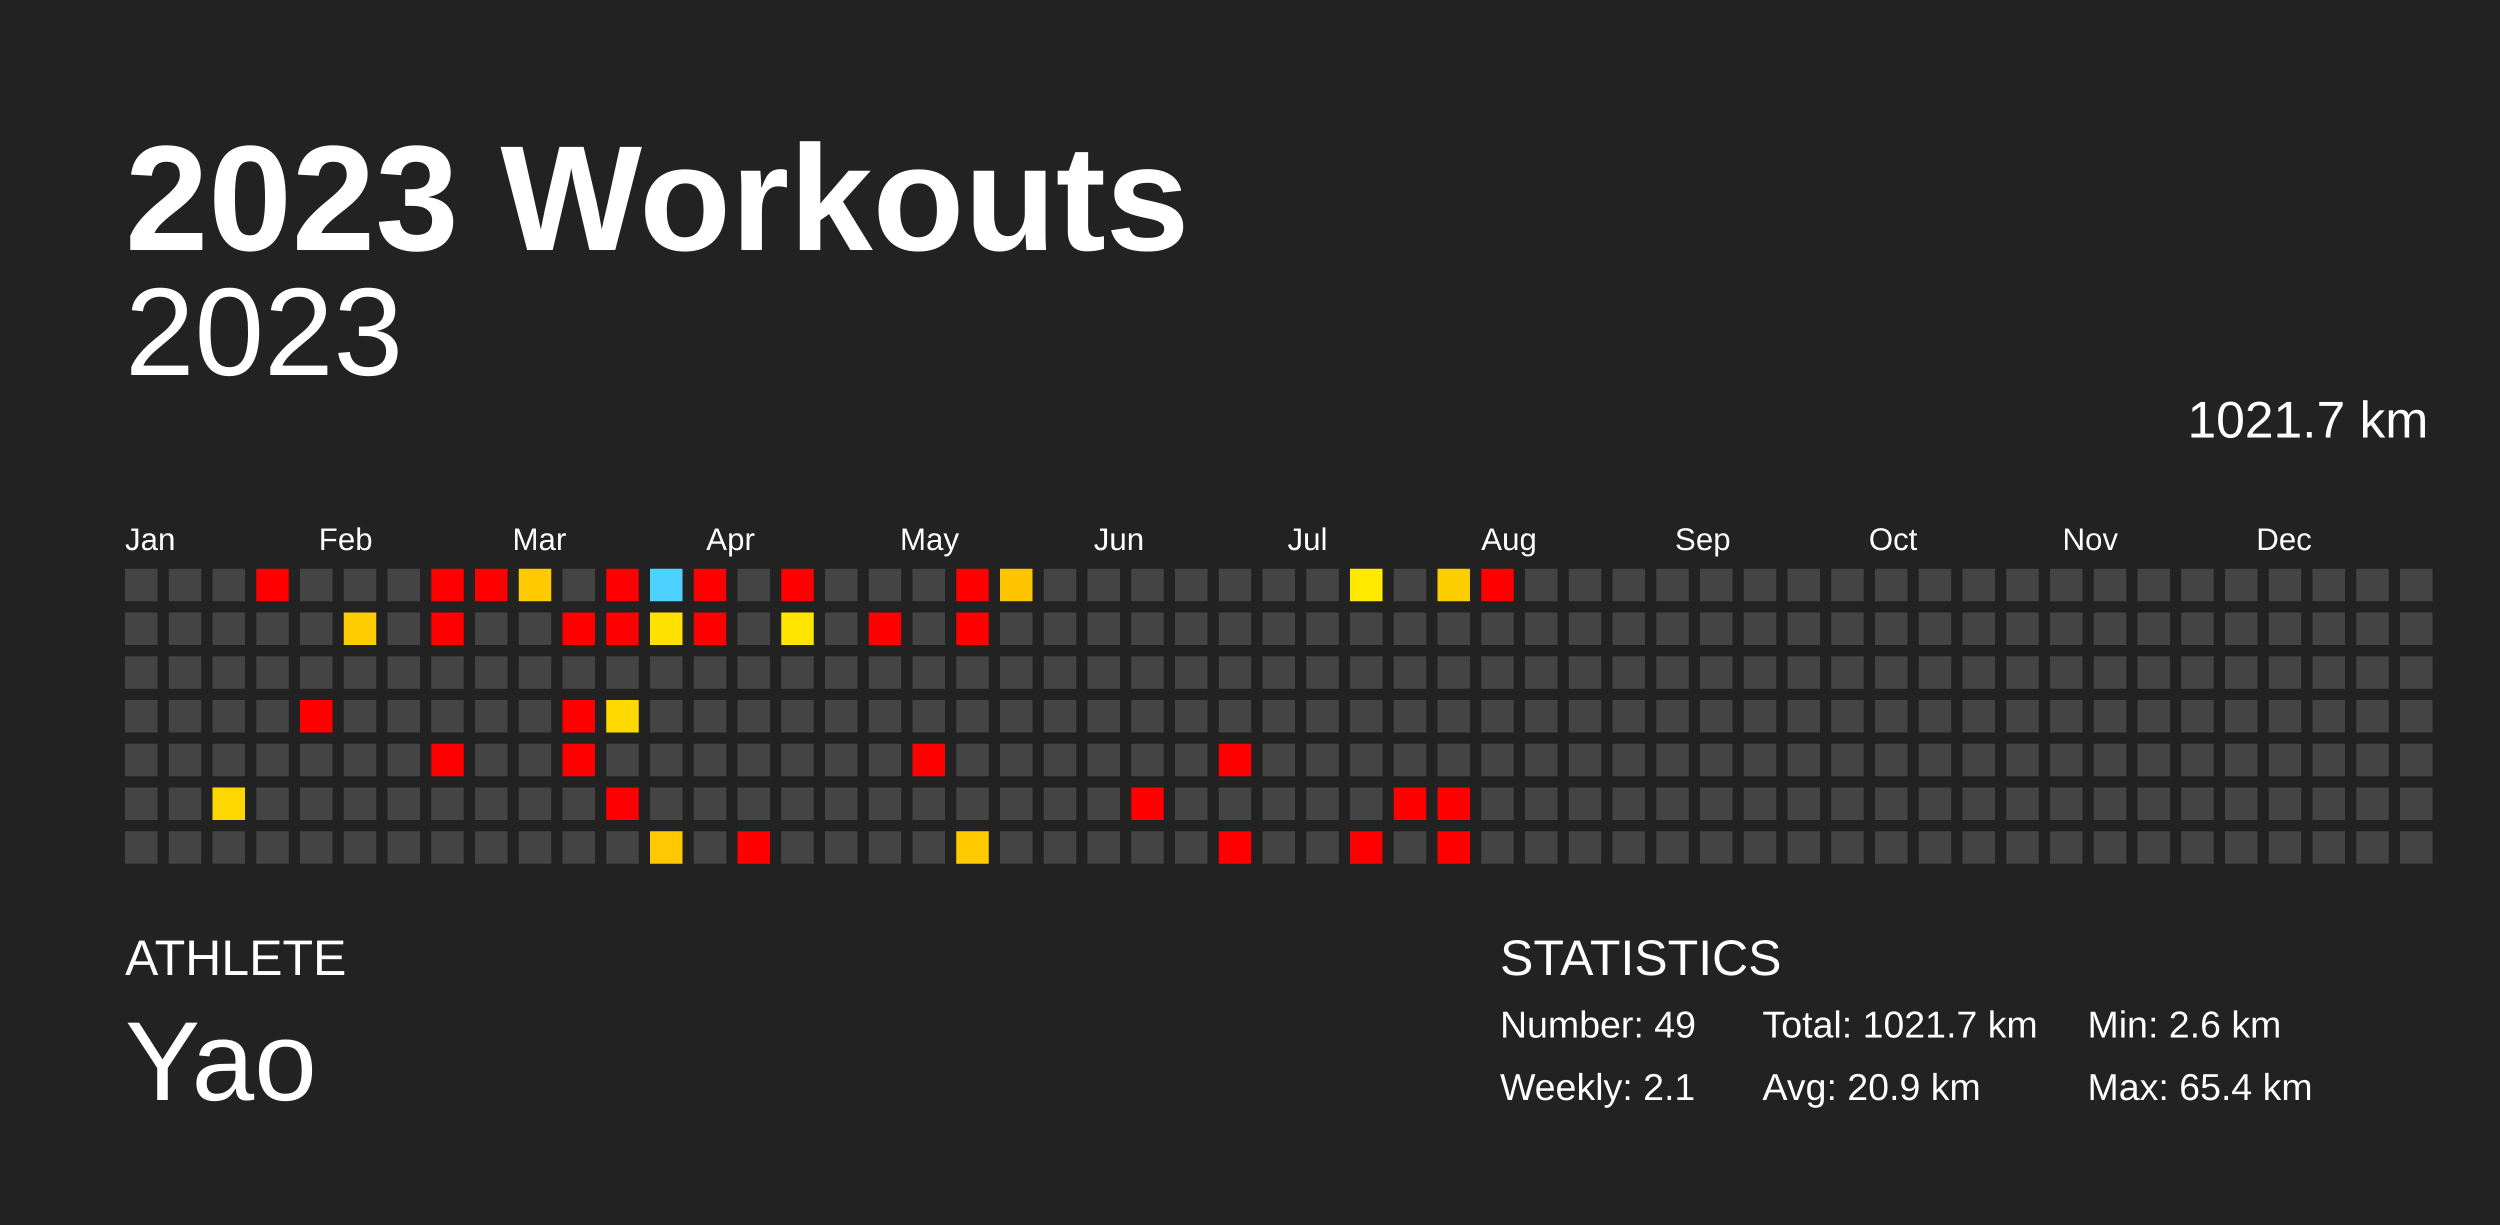
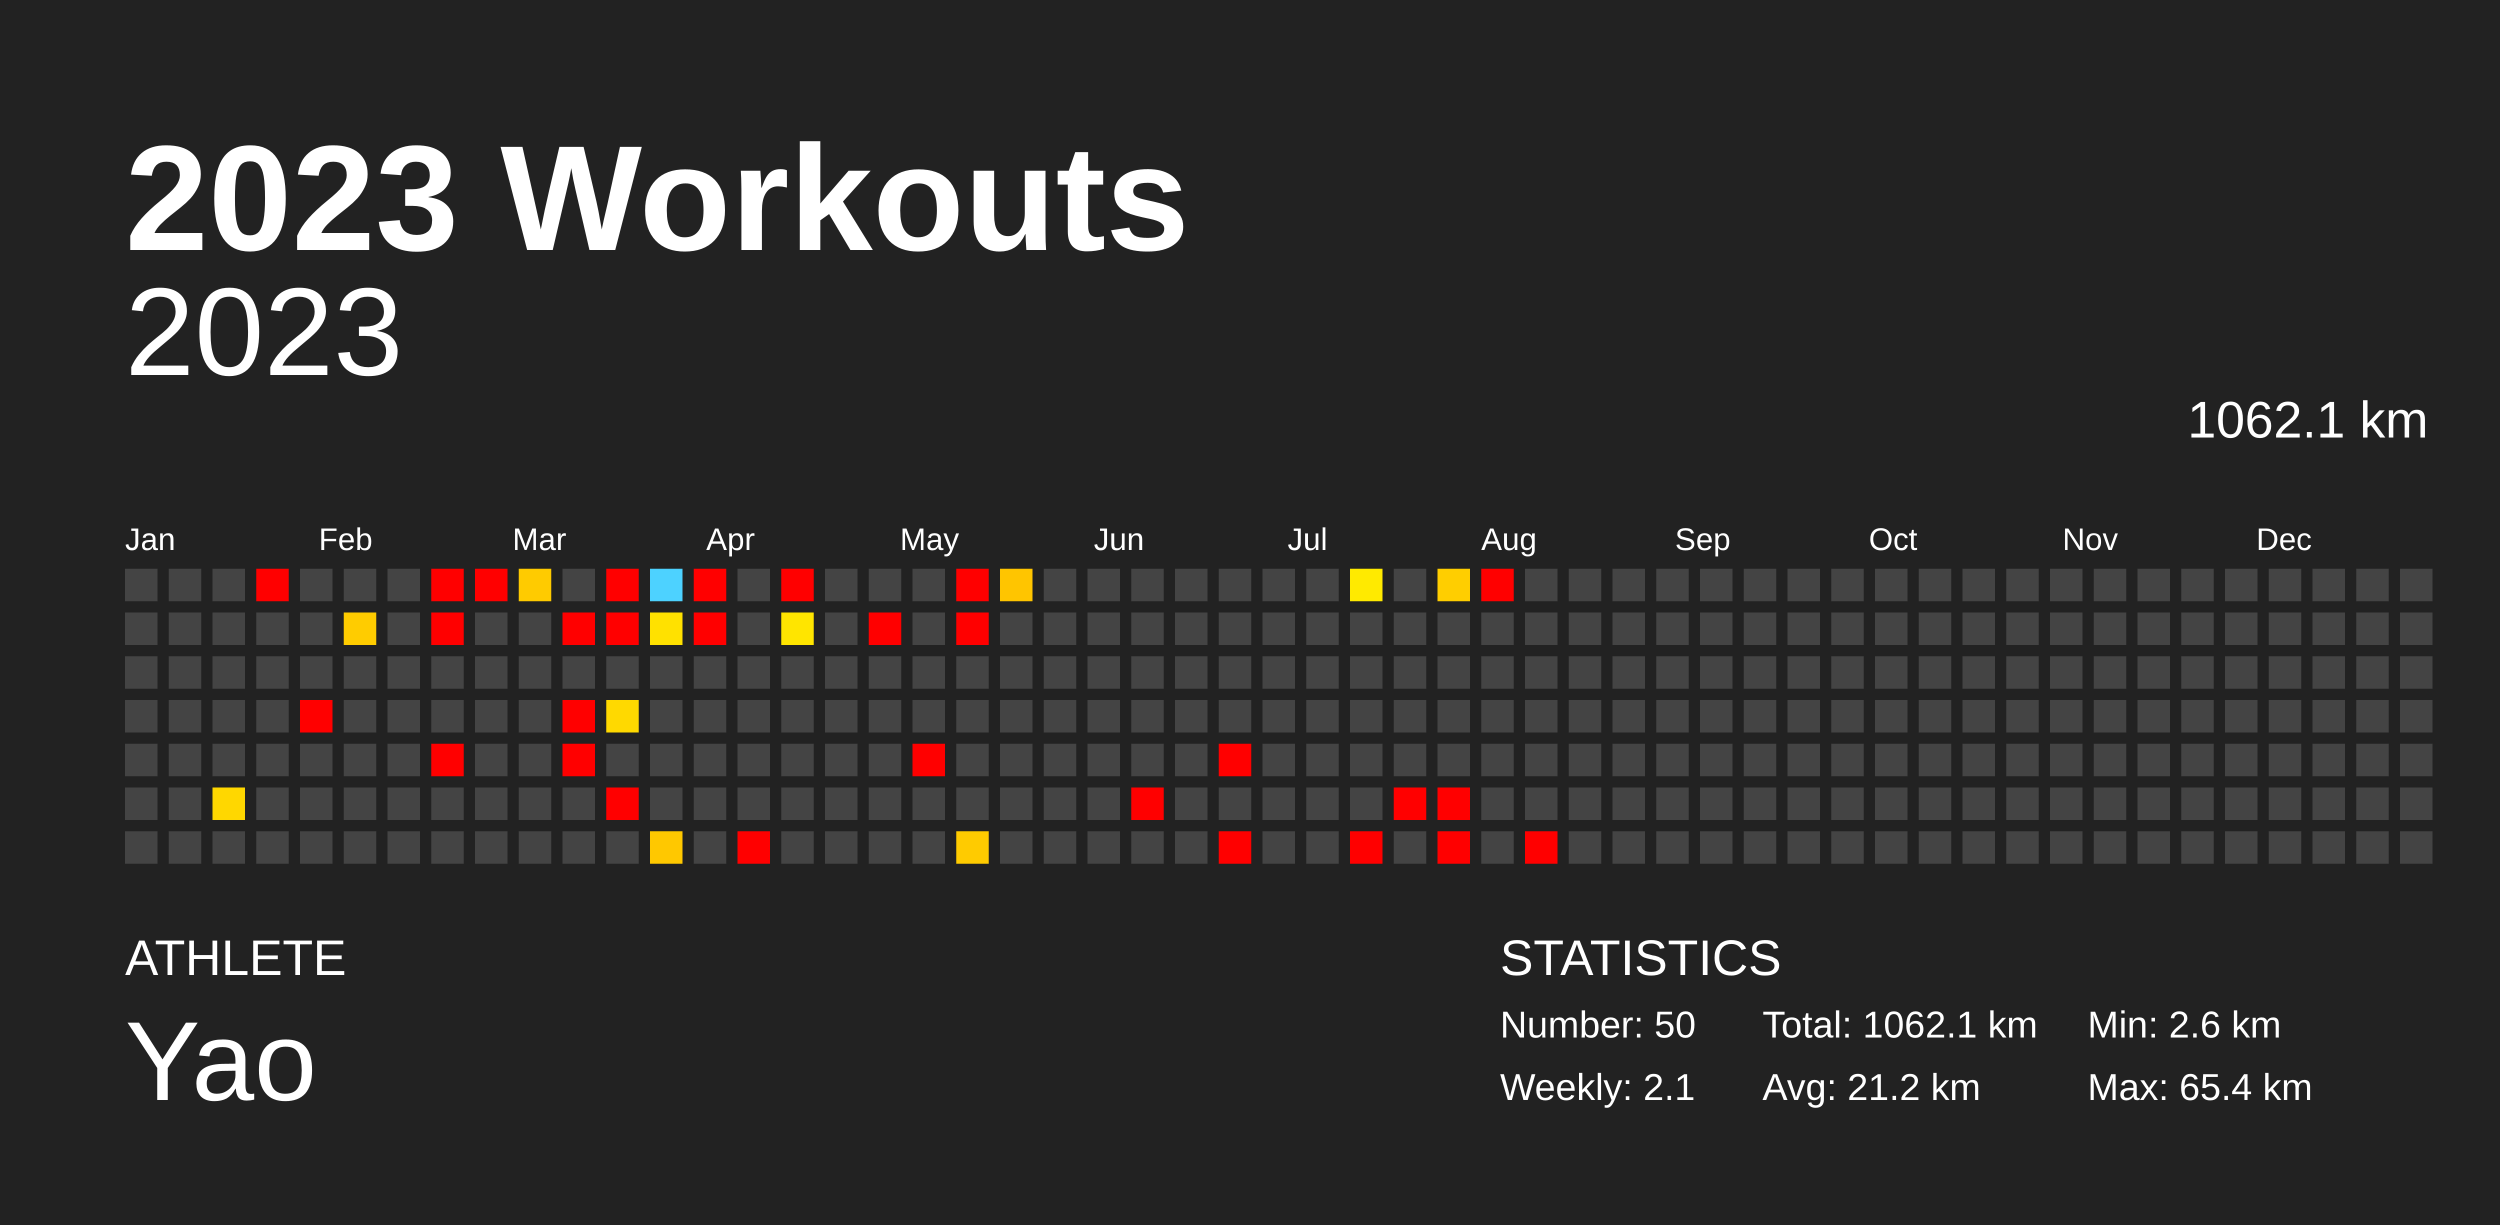
<svg xmlns="http://www.w3.org/2000/svg" baseProfile="full" height="98mm" version="1.1" viewBox="0,0,200,98" width="200mm">
  <defs />
  <rect fill="#222222" height="98" width="200" x="0" y="0" />
  <text fill="#FFFFFF" style="font-size:12px; font-family:Arial; font-weight:bold;" x="10" y="20">2023 Workouts</text>
  <text fill="#FFFFFF" style="font-size:4px; font-family:Arial" x="10" y="78">ATHLETE</text>
  <text fill="#FFFFFF" style="font-size:9px; font-family:Arial" x="10" y="88">Yao</text>
  <text fill="#FFFFFF" style="font-size:4px; font-family:Arial" x="120" y="78">STATISTICS</text>
-   <text fill="#FFFFFF" style="font-size:3px; font-family:Arial" x="120" y="83">Number: 49</text>
+   <text fill="#FFFFFF" style="font-size:3px; font-family:Arial" x="120" y="83">Number: 50</text>
  <text fill="#FFFFFF" style="font-size:3px; font-family:Arial" x="120" y="88">Weekly: 2.1</text>
-   <text fill="#FFFFFF" style="font-size:3px; font-family:Arial" x="141" y="83">Total: 1021.7 km</text>
-   <text fill="#FFFFFF" style="font-size:3px; font-family:Arial" x="141" y="88">Avg: 20.9 km</text>
+   <text fill="#FFFFFF" style="font-size:3px; font-family:Arial" x="141" y="83">Total: 1062.1 km</text>
+   <text fill="#FFFFFF" style="font-size:3px; font-family:Arial" x="141" y="88">Avg: 21.2 km</text>
  <text fill="#FFFFFF" style="font-size:3px; font-family:Arial" x="167" y="83">Min: 2.6 km</text>
  <text fill="#FFFFFF" style="font-size:3px; font-family:Arial" x="167" y="88">Max: 65.4 km</text>
  <text alignment-baseline="hanging" fill="#FFFFFF" style="font-size:10.0px; font-family:Arial;" x="10" y="30">2023</text>
-   <text alignment-baseline="hanging" fill="#FFFFFF" style="font-size:4.125px; font-family:Arial;" x="175" y="35">1021.7 km</text>
+   <text alignment-baseline="hanging" fill="#FFFFFF" style="font-size:4.125px; font-family:Arial;" x="175" y="35">1062.1 km</text>
  <text fill="#FFFFFF" style="font-size:2.5px; font-family:Arial" x="10.0" y="44">Jan</text>
  <text fill="#FFFFFF" style="font-size:2.5px; font-family:Arial" x="25.5" y="44">Feb</text>
  <text fill="#FFFFFF" style="font-size:2.5px; font-family:Arial" x="41.0" y="44">Mar</text>
  <text fill="#FFFFFF" style="font-size:2.5px; font-family:Arial" x="56.5" y="44">Apr</text>
  <text fill="#FFFFFF" style="font-size:2.5px; font-family:Arial" x="72.0" y="44">May</text>
  <text fill="#FFFFFF" style="font-size:2.5px; font-family:Arial" x="87.5" y="44">Jun</text>
  <text fill="#FFFFFF" style="font-size:2.5px; font-family:Arial" x="103.0" y="44">Jul</text>
  <text fill="#FFFFFF" style="font-size:2.5px; font-family:Arial" x="118.5" y="44">Aug</text>
  <text fill="#FFFFFF" style="font-size:2.5px; font-family:Arial" x="134.0" y="44">Sep</text>
  <text fill="#FFFFFF" style="font-size:2.5px; font-family:Arial" x="149.5" y="44">Oct</text>
  <text fill="#FFFFFF" style="font-size:2.5px; font-family:Arial" x="165.0" y="44">Nov</text>
  <text fill="#FFFFFF" style="font-size:2.5px; font-family:Arial" x="180.5" y="44">Dec</text>
  <rect fill="#444444" height="2.6" width="2.6" x="10.0" y="45.5" />
  <rect fill="#444444" height="2.6" width="2.6" x="10.0" y="49.0" />
  <rect fill="#444444" height="2.6" width="2.6" x="10.0" y="52.5" />
  <rect fill="#444444" height="2.6" width="2.6" x="10.0" y="56.0" />
  <rect fill="#444444" height="2.6" width="2.6" x="10.0" y="59.5" />
  <rect fill="#444444" height="2.6" width="2.6" x="10.0" y="63.0" />
  <rect fill="#444444" height="2.6" width="2.6" x="10.0" y="66.5" />
  <rect fill="#444444" height="2.6" width="2.6" x="13.5" y="45.5" />
  <rect fill="#444444" height="2.6" width="2.6" x="13.5" y="49.0" />
  <rect fill="#444444" height="2.6" width="2.6" x="13.5" y="52.5" />
  <rect fill="#444444" height="2.6" width="2.6" x="13.5" y="56.0" />
  <rect fill="#444444" height="2.6" width="2.6" x="13.5" y="59.5" />
  <rect fill="#444444" height="2.6" width="2.6" x="13.5" y="63.0" />
  <rect fill="#444444" height="2.6" width="2.6" x="13.5" y="66.5" />
  <rect fill="#444444" height="2.6" width="2.6" x="17.0" y="45.5" />
  <rect fill="#444444" height="2.6" width="2.6" x="17.0" y="49.0" />
  <rect fill="#444444" height="2.6" width="2.6" x="17.0" y="52.5" />
  <rect fill="#444444" height="2.6" width="2.6" x="17.0" y="56.0" />
  <rect fill="#444444" height="2.6" width="2.6" x="17.0" y="59.5" />
  <rect fill="#ffd700" height="2.6" width="2.6" x="17.0" y="63.0" />
  <rect fill="#444444" height="2.6" width="2.6" x="17.0" y="66.5" />
  <rect fill="red" height="2.6" width="2.6" x="20.5" y="45.5" />
  <rect fill="#444444" height="2.6" width="2.6" x="20.5" y="49.0" />
  <rect fill="#444444" height="2.6" width="2.6" x="20.5" y="52.5" />
  <rect fill="#444444" height="2.6" width="2.6" x="20.5" y="56.0" />
  <rect fill="#444444" height="2.6" width="2.6" x="20.5" y="59.5" />
  <rect fill="#444444" height="2.6" width="2.6" x="20.5" y="63.0" />
  <rect fill="#444444" height="2.6" width="2.6" x="20.5" y="66.5" />
  <rect fill="#444444" height="2.6" width="2.6" x="24.0" y="45.5" />
  <rect fill="#444444" height="2.6" width="2.6" x="24.0" y="49.0" />
  <rect fill="#444444" height="2.6" width="2.6" x="24.0" y="52.5" />
  <rect fill="red" height="2.6" width="2.6" x="24.0" y="56.0" />
  <rect fill="#444444" height="2.6" width="2.6" x="24.0" y="59.5" />
  <rect fill="#444444" height="2.6" width="2.6" x="24.0" y="63.0" />
  <rect fill="#444444" height="2.6" width="2.6" x="24.0" y="66.5" />
  <rect fill="#444444" height="2.6" width="2.6" x="27.5" y="45.5" />
  <rect fill="#ffcc00" height="2.6" width="2.6" x="27.5" y="49.0" />
  <rect fill="#444444" height="2.6" width="2.6" x="27.5" y="52.5" />
  <rect fill="#444444" height="2.6" width="2.6" x="27.5" y="56.0" />
  <rect fill="#444444" height="2.6" width="2.6" x="27.5" y="59.5" />
  <rect fill="#444444" height="2.6" width="2.6" x="27.5" y="63.0" />
  <rect fill="#444444" height="2.6" width="2.6" x="27.5" y="66.5" />
  <rect fill="#444444" height="2.6" width="2.6" x="31.0" y="45.5" />
  <rect fill="#444444" height="2.6" width="2.6" x="31.0" y="49.0" />
  <rect fill="#444444" height="2.6" width="2.6" x="31.0" y="52.5" />
  <rect fill="#444444" height="2.6" width="2.6" x="31.0" y="56.0" />
  <rect fill="#444444" height="2.6" width="2.6" x="31.0" y="59.5" />
  <rect fill="#444444" height="2.6" width="2.6" x="31.0" y="63.0" />
  <rect fill="#444444" height="2.6" width="2.6" x="31.0" y="66.5" />
  <rect fill="red" height="2.6" width="2.6" x="34.5" y="45.5" />
  <rect fill="red" height="2.6" width="2.6" x="34.5" y="49.0" />
  <rect fill="#444444" height="2.6" width="2.6" x="34.5" y="52.5" />
  <rect fill="#444444" height="2.6" width="2.6" x="34.5" y="56.0" />
  <rect fill="red" height="2.6" width="2.6" x="34.5" y="59.5" />
  <rect fill="#444444" height="2.6" width="2.6" x="34.5" y="63.0" />
  <rect fill="#444444" height="2.6" width="2.6" x="34.5" y="66.5" />
  <rect fill="red" height="2.6" width="2.6" x="38.0" y="45.5" />
  <rect fill="#444444" height="2.6" width="2.6" x="38.0" y="49.0" />
  <rect fill="#444444" height="2.6" width="2.6" x="38.0" y="52.5" />
  <rect fill="#444444" height="2.6" width="2.6" x="38.0" y="56.0" />
  <rect fill="#444444" height="2.6" width="2.6" x="38.0" y="59.5" />
  <rect fill="#444444" height="2.6" width="2.6" x="38.0" y="63.0" />
  <rect fill="#444444" height="2.6" width="2.6" x="38.0" y="66.5" />
  <rect fill="#ffcb00" height="2.6" width="2.6" x="41.5" y="45.5" />
  <rect fill="#444444" height="2.6" width="2.6" x="41.5" y="49.0" />
  <rect fill="#444444" height="2.6" width="2.6" x="41.5" y="52.5" />
  <rect fill="#444444" height="2.6" width="2.6" x="41.5" y="56.0" />
  <rect fill="#444444" height="2.6" width="2.6" x="41.5" y="59.5" />
  <rect fill="#444444" height="2.6" width="2.6" x="41.5" y="63.0" />
  <rect fill="#444444" height="2.6" width="2.6" x="41.5" y="66.5" />
  <rect fill="#444444" height="2.6" width="2.6" x="45.0" y="45.5" />
  <rect fill="red" height="2.6" width="2.6" x="45.0" y="49.0" />
  <rect fill="#444444" height="2.6" width="2.6" x="45.0" y="52.5" />
  <rect fill="red" height="2.6" width="2.6" x="45.0" y="56.0" />
  <rect fill="red" height="2.6" width="2.6" x="45.0" y="59.5" />
  <rect fill="#444444" height="2.6" width="2.6" x="45.0" y="63.0" />
  <rect fill="#444444" height="2.6" width="2.6" x="45.0" y="66.5" />
  <rect fill="red" height="2.6" width="2.6" x="48.5" y="45.5" />
  <rect fill="red" height="2.6" width="2.6" x="48.5" y="49.0" />
  <rect fill="#444444" height="2.6" width="2.6" x="48.5" y="52.5" />
  <rect fill="#ffd900" height="2.6" width="2.6" x="48.5" y="56.0" />
  <rect fill="#444444" height="2.6" width="2.6" x="48.5" y="59.5" />
  <rect fill="red" height="2.6" width="2.6" x="48.5" y="63.0" />
  <rect fill="#444444" height="2.6" width="2.6" x="48.5" y="66.5" />
  <rect fill="#4dd2ff" height="2.6" width="2.6" x="52.0" y="45.5" />
  <rect fill="#ffe100" height="2.6" width="2.6" x="52.0" y="49.0" />
  <rect fill="#444444" height="2.6" width="2.6" x="52.0" y="52.5" />
  <rect fill="#444444" height="2.6" width="2.6" x="52.0" y="56.0" />
  <rect fill="#444444" height="2.6" width="2.6" x="52.0" y="59.5" />
  <rect fill="#444444" height="2.6" width="2.6" x="52.0" y="63.0" />
  <rect fill="#ffc800" height="2.6" width="2.6" x="52.0" y="66.5" />
  <rect fill="red" height="2.6" width="2.6" x="55.5" y="45.5" />
  <rect fill="red" height="2.6" width="2.6" x="55.5" y="49.0" />
  <rect fill="#444444" height="2.6" width="2.6" x="55.5" y="52.5" />
  <rect fill="#444444" height="2.6" width="2.6" x="55.5" y="56.0" />
  <rect fill="#444444" height="2.6" width="2.6" x="55.5" y="59.5" />
  <rect fill="#444444" height="2.6" width="2.6" x="55.5" y="63.0" />
  <rect fill="#444444" height="2.6" width="2.6" x="55.5" y="66.5" />
  <rect fill="#444444" height="2.6" width="2.6" x="59.0" y="45.5" />
  <rect fill="#444444" height="2.6" width="2.6" x="59.0" y="49.0" />
  <rect fill="#444444" height="2.6" width="2.6" x="59.0" y="52.5" />
  <rect fill="#444444" height="2.6" width="2.6" x="59.0" y="56.0" />
  <rect fill="#444444" height="2.6" width="2.6" x="59.0" y="59.5" />
  <rect fill="#444444" height="2.6" width="2.6" x="59.0" y="63.0" />
  <rect fill="red" height="2.6" width="2.6" x="59.0" y="66.5" />
  <rect fill="red" height="2.6" width="2.6" x="62.5" y="45.5" />
  <rect fill="#ffe500" height="2.6" width="2.6" x="62.5" y="49.0" />
  <rect fill="#444444" height="2.6" width="2.6" x="62.5" y="52.5" />
  <rect fill="#444444" height="2.6" width="2.6" x="62.5" y="56.0" />
  <rect fill="#444444" height="2.6" width="2.6" x="62.5" y="59.5" />
  <rect fill="#444444" height="2.6" width="2.6" x="62.5" y="63.0" />
  <rect fill="#444444" height="2.6" width="2.6" x="62.5" y="66.5" />
  <rect fill="#444444" height="2.6" width="2.6" x="66.0" y="45.5" />
  <rect fill="#444444" height="2.6" width="2.6" x="66.0" y="49.0" />
  <rect fill="#444444" height="2.6" width="2.6" x="66.0" y="52.5" />
  <rect fill="#444444" height="2.6" width="2.6" x="66.0" y="56.0" />
  <rect fill="#444444" height="2.6" width="2.6" x="66.0" y="59.5" />
  <rect fill="#444444" height="2.6" width="2.6" x="66.0" y="63.0" />
  <rect fill="#444444" height="2.6" width="2.6" x="66.0" y="66.5" />
  <rect fill="#444444" height="2.6" width="2.6" x="69.5" y="45.5" />
  <rect fill="red" height="2.6" width="2.6" x="69.5" y="49.0" />
  <rect fill="#444444" height="2.6" width="2.6" x="69.5" y="52.5" />
  <rect fill="#444444" height="2.6" width="2.6" x="69.5" y="56.0" />
  <rect fill="#444444" height="2.6" width="2.6" x="69.5" y="59.5" />
  <rect fill="#444444" height="2.6" width="2.6" x="69.5" y="63.0" />
  <rect fill="#444444" height="2.6" width="2.6" x="69.5" y="66.5" />
  <rect fill="#444444" height="2.6" width="2.6" x="73.0" y="45.5" />
  <rect fill="#444444" height="2.6" width="2.6" x="73.0" y="49.0" />
  <rect fill="#444444" height="2.6" width="2.6" x="73.0" y="52.5" />
  <rect fill="#444444" height="2.6" width="2.6" x="73.0" y="56.0" />
  <rect fill="red" height="2.6" width="2.6" x="73.0" y="59.5" />
  <rect fill="#444444" height="2.6" width="2.6" x="73.0" y="63.0" />
  <rect fill="#444444" height="2.6" width="2.6" x="73.0" y="66.5" />
  <rect fill="red" height="2.6" width="2.6" x="76.5" y="45.5" />
  <rect fill="red" height="2.6" width="2.6" x="76.5" y="49.0" />
  <rect fill="#444444" height="2.6" width="2.6" x="76.5" y="52.5" />
  <rect fill="#444444" height="2.6" width="2.6" x="76.5" y="56.0" />
  <rect fill="#444444" height="2.6" width="2.6" x="76.5" y="59.5" />
  <rect fill="#444444" height="2.6" width="2.6" x="76.5" y="63.0" />
  <rect fill="#ffcb00" height="2.6" width="2.6" x="76.5" y="66.5" />
  <rect fill="#ffc500" height="2.6" width="2.6" x="80.0" y="45.5" />
  <rect fill="#444444" height="2.6" width="2.6" x="80.0" y="49.0" />
  <rect fill="#444444" height="2.6" width="2.6" x="80.0" y="52.5" />
  <rect fill="#444444" height="2.6" width="2.6" x="80.0" y="56.0" />
  <rect fill="#444444" height="2.6" width="2.6" x="80.0" y="59.5" />
  <rect fill="#444444" height="2.6" width="2.6" x="80.0" y="63.0" />
  <rect fill="#444444" height="2.6" width="2.6" x="80.0" y="66.5" />
  <rect fill="#444444" height="2.6" width="2.6" x="83.5" y="45.5" />
  <rect fill="#444444" height="2.6" width="2.6" x="83.5" y="49.0" />
  <rect fill="#444444" height="2.6" width="2.6" x="83.5" y="52.5" />
  <rect fill="#444444" height="2.6" width="2.6" x="83.5" y="56.0" />
  <rect fill="#444444" height="2.6" width="2.6" x="83.5" y="59.5" />
  <rect fill="#444444" height="2.6" width="2.6" x="83.5" y="63.0" />
  <rect fill="#444444" height="2.6" width="2.6" x="83.5" y="66.5" />
  <rect fill="#444444" height="2.6" width="2.6" x="87.0" y="45.5" />
  <rect fill="#444444" height="2.6" width="2.6" x="87.0" y="49.0" />
  <rect fill="#444444" height="2.6" width="2.6" x="87.0" y="52.5" />
  <rect fill="#444444" height="2.6" width="2.6" x="87.0" y="56.0" />
  <rect fill="#444444" height="2.6" width="2.6" x="87.0" y="59.5" />
  <rect fill="#444444" height="2.6" width="2.6" x="87.0" y="63.0" />
  <rect fill="#444444" height="2.6" width="2.6" x="87.0" y="66.5" />
  <rect fill="#444444" height="2.6" width="2.6" x="90.5" y="45.5" />
  <rect fill="#444444" height="2.6" width="2.6" x="90.5" y="49.0" />
  <rect fill="#444444" height="2.6" width="2.6" x="90.5" y="52.5" />
  <rect fill="#444444" height="2.6" width="2.6" x="90.5" y="56.0" />
  <rect fill="#444444" height="2.6" width="2.6" x="90.5" y="59.5" />
  <rect fill="red" height="2.6" width="2.6" x="90.5" y="63.0" />
  <rect fill="#444444" height="2.6" width="2.6" x="90.5" y="66.5" />
  <rect fill="#444444" height="2.6" width="2.6" x="94.0" y="45.5" />
  <rect fill="#444444" height="2.6" width="2.6" x="94.0" y="49.0" />
  <rect fill="#444444" height="2.6" width="2.6" x="94.0" y="52.5" />
  <rect fill="#444444" height="2.6" width="2.6" x="94.0" y="56.0" />
  <rect fill="#444444" height="2.6" width="2.6" x="94.0" y="59.5" />
  <rect fill="#444444" height="2.6" width="2.6" x="94.0" y="63.0" />
  <rect fill="#444444" height="2.6" width="2.6" x="94.0" y="66.5" />
  <rect fill="#444444" height="2.6" width="2.6" x="97.5" y="45.5" />
  <rect fill="#444444" height="2.6" width="2.6" x="97.5" y="49.0" />
  <rect fill="#444444" height="2.6" width="2.6" x="97.5" y="52.5" />
  <rect fill="#444444" height="2.6" width="2.6" x="97.5" y="56.0" />
  <rect fill="red" height="2.6" width="2.6" x="97.5" y="59.5" />
  <rect fill="#444444" height="2.6" width="2.6" x="97.5" y="63.0" />
  <rect fill="red" height="2.6" width="2.6" x="97.5" y="66.5" />
  <rect fill="#444444" height="2.6" width="2.6" x="101.0" y="45.5" />
  <rect fill="#444444" height="2.6" width="2.6" x="101.0" y="49.0" />
  <rect fill="#444444" height="2.6" width="2.6" x="101.0" y="52.5" />
  <rect fill="#444444" height="2.6" width="2.6" x="101.0" y="56.0" />
  <rect fill="#444444" height="2.6" width="2.6" x="101.0" y="59.5" />
  <rect fill="#444444" height="2.6" width="2.6" x="101.0" y="63.0" />
  <rect fill="#444444" height="2.6" width="2.6" x="101.0" y="66.5" />
  <rect fill="#444444" height="2.6" width="2.6" x="104.5" y="45.5" />
  <rect fill="#444444" height="2.6" width="2.6" x="104.5" y="49.0" />
  <rect fill="#444444" height="2.6" width="2.6" x="104.5" y="52.5" />
  <rect fill="#444444" height="2.6" width="2.6" x="104.5" y="56.0" />
  <rect fill="#444444" height="2.6" width="2.6" x="104.5" y="59.5" />
  <rect fill="#444444" height="2.6" width="2.6" x="104.5" y="63.0" />
  <rect fill="#444444" height="2.6" width="2.6" x="104.5" y="66.5" />
  <rect fill="#ffea00" height="2.6" width="2.6" x="108.0" y="45.5" />
  <rect fill="#444444" height="2.6" width="2.6" x="108.0" y="49.0" />
  <rect fill="#444444" height="2.6" width="2.6" x="108.0" y="52.5" />
  <rect fill="#444444" height="2.6" width="2.6" x="108.0" y="56.0" />
  <rect fill="#444444" height="2.6" width="2.6" x="108.0" y="59.5" />
  <rect fill="#444444" height="2.6" width="2.6" x="108.0" y="63.0" />
  <rect fill="red" height="2.6" width="2.6" x="108.0" y="66.5" />
  <rect fill="#444444" height="2.6" width="2.6" x="111.5" y="45.5" />
  <rect fill="#444444" height="2.6" width="2.6" x="111.5" y="49.0" />
  <rect fill="#444444" height="2.6" width="2.6" x="111.5" y="52.5" />
  <rect fill="#444444" height="2.6" width="2.6" x="111.5" y="56.0" />
  <rect fill="#444444" height="2.6" width="2.6" x="111.5" y="59.5" />
  <rect fill="red" height="2.6" width="2.6" x="111.5" y="63.0" />
  <rect fill="#444444" height="2.6" width="2.6" x="111.5" y="66.5" />
  <rect fill="#ffce00" height="2.6" width="2.6" x="115.0" y="45.5" />
  <rect fill="#444444" height="2.6" width="2.6" x="115.0" y="49.0" />
  <rect fill="#444444" height="2.6" width="2.6" x="115.0" y="52.5" />
  <rect fill="#444444" height="2.6" width="2.6" x="115.0" y="56.0" />
  <rect fill="#444444" height="2.6" width="2.6" x="115.0" y="59.5" />
  <rect fill="red" height="2.6" width="2.6" x="115.0" y="63.0" />
  <rect fill="red" height="2.6" width="2.6" x="115.0" y="66.5" />
  <rect fill="red" height="2.6" width="2.6" x="118.5" y="45.5" />
  <rect fill="#444444" height="2.6" width="2.6" x="118.5" y="49.0" />
  <rect fill="#444444" height="2.6" width="2.6" x="118.5" y="52.5" />
  <rect fill="#444444" height="2.6" width="2.6" x="118.5" y="56.0" />
  <rect fill="#444444" height="2.6" width="2.6" x="118.5" y="59.5" />
  <rect fill="#444444" height="2.6" width="2.6" x="118.5" y="63.0" />
  <rect fill="#444444" height="2.6" width="2.6" x="118.5" y="66.5" />
  <rect fill="#444444" height="2.6" width="2.6" x="122.0" y="45.5" />
  <rect fill="#444444" height="2.6" width="2.6" x="122.0" y="49.0" />
  <rect fill="#444444" height="2.6" width="2.6" x="122.0" y="52.5" />
  <rect fill="#444444" height="2.6" width="2.6" x="122.0" y="56.0" />
  <rect fill="#444444" height="2.6" width="2.6" x="122.0" y="59.5" />
  <rect fill="#444444" height="2.6" width="2.6" x="122.0" y="63.0" />
-   <rect fill="#444444" height="2.6" width="2.6" x="122.0" y="66.5" />
+   <rect fill="red" height="2.6" width="2.6" x="122.0" y="66.5" />
  <rect fill="#444444" height="2.6" width="2.6" x="125.5" y="45.5" />
  <rect fill="#444444" height="2.6" width="2.6" x="125.5" y="49.0" />
  <rect fill="#444444" height="2.6" width="2.6" x="125.5" y="52.5" />
  <rect fill="#444444" height="2.6" width="2.6" x="125.5" y="56.0" />
  <rect fill="#444444" height="2.6" width="2.6" x="125.5" y="59.5" />
  <rect fill="#444444" height="2.6" width="2.6" x="125.5" y="63.0" />
  <rect fill="#444444" height="2.6" width="2.6" x="125.5" y="66.5" />
  <rect fill="#444444" height="2.6" width="2.6" x="129.0" y="45.5" />
  <rect fill="#444444" height="2.6" width="2.6" x="129.0" y="49.0" />
  <rect fill="#444444" height="2.6" width="2.6" x="129.0" y="52.5" />
  <rect fill="#444444" height="2.6" width="2.6" x="129.0" y="56.0" />
  <rect fill="#444444" height="2.6" width="2.6" x="129.0" y="59.5" />
  <rect fill="#444444" height="2.6" width="2.6" x="129.0" y="63.0" />
  <rect fill="#444444" height="2.6" width="2.6" x="129.0" y="66.5" />
  <rect fill="#444444" height="2.6" width="2.6" x="132.5" y="45.5" />
  <rect fill="#444444" height="2.6" width="2.6" x="132.5" y="49.0" />
  <rect fill="#444444" height="2.6" width="2.6" x="132.5" y="52.5" />
  <rect fill="#444444" height="2.6" width="2.6" x="132.5" y="56.0" />
  <rect fill="#444444" height="2.6" width="2.6" x="132.5" y="59.5" />
  <rect fill="#444444" height="2.6" width="2.6" x="132.5" y="63.0" />
  <rect fill="#444444" height="2.6" width="2.6" x="132.5" y="66.5" />
  <rect fill="#444444" height="2.6" width="2.6" x="136.0" y="45.5" />
  <rect fill="#444444" height="2.6" width="2.6" x="136.0" y="49.0" />
  <rect fill="#444444" height="2.6" width="2.6" x="136.0" y="52.5" />
  <rect fill="#444444" height="2.6" width="2.6" x="136.0" y="56.0" />
  <rect fill="#444444" height="2.6" width="2.6" x="136.0" y="59.5" />
  <rect fill="#444444" height="2.6" width="2.6" x="136.0" y="63.0" />
  <rect fill="#444444" height="2.6" width="2.6" x="136.0" y="66.5" />
  <rect fill="#444444" height="2.6" width="2.6" x="139.5" y="45.5" />
  <rect fill="#444444" height="2.6" width="2.6" x="139.5" y="49.0" />
  <rect fill="#444444" height="2.6" width="2.6" x="139.5" y="52.5" />
  <rect fill="#444444" height="2.6" width="2.6" x="139.5" y="56.0" />
  <rect fill="#444444" height="2.6" width="2.6" x="139.5" y="59.5" />
  <rect fill="#444444" height="2.6" width="2.6" x="139.5" y="63.0" />
  <rect fill="#444444" height="2.6" width="2.6" x="139.5" y="66.5" />
  <rect fill="#444444" height="2.6" width="2.6" x="143.0" y="45.5" />
  <rect fill="#444444" height="2.6" width="2.6" x="143.0" y="49.0" />
  <rect fill="#444444" height="2.6" width="2.6" x="143.0" y="52.5" />
  <rect fill="#444444" height="2.6" width="2.6" x="143.0" y="56.0" />
  <rect fill="#444444" height="2.6" width="2.6" x="143.0" y="59.5" />
  <rect fill="#444444" height="2.6" width="2.6" x="143.0" y="63.0" />
  <rect fill="#444444" height="2.6" width="2.6" x="143.0" y="66.5" />
  <rect fill="#444444" height="2.6" width="2.6" x="146.5" y="45.5" />
  <rect fill="#444444" height="2.6" width="2.6" x="146.5" y="49.0" />
  <rect fill="#444444" height="2.6" width="2.6" x="146.5" y="52.5" />
  <rect fill="#444444" height="2.6" width="2.6" x="146.5" y="56.0" />
  <rect fill="#444444" height="2.6" width="2.6" x="146.5" y="59.5" />
  <rect fill="#444444" height="2.6" width="2.6" x="146.5" y="63.0" />
  <rect fill="#444444" height="2.6" width="2.6" x="146.5" y="66.5" />
  <rect fill="#444444" height="2.6" width="2.6" x="150.0" y="45.5" />
  <rect fill="#444444" height="2.6" width="2.6" x="150.0" y="49.0" />
  <rect fill="#444444" height="2.6" width="2.6" x="150.0" y="52.5" />
  <rect fill="#444444" height="2.6" width="2.6" x="150.0" y="56.0" />
  <rect fill="#444444" height="2.6" width="2.6" x="150.0" y="59.5" />
  <rect fill="#444444" height="2.6" width="2.6" x="150.0" y="63.0" />
  <rect fill="#444444" height="2.6" width="2.6" x="150.0" y="66.5" />
  <rect fill="#444444" height="2.6" width="2.6" x="153.5" y="45.5" />
  <rect fill="#444444" height="2.6" width="2.6" x="153.5" y="49.0" />
  <rect fill="#444444" height="2.6" width="2.6" x="153.5" y="52.5" />
  <rect fill="#444444" height="2.6" width="2.6" x="153.5" y="56.0" />
  <rect fill="#444444" height="2.6" width="2.6" x="153.5" y="59.5" />
  <rect fill="#444444" height="2.6" width="2.6" x="153.5" y="63.0" />
  <rect fill="#444444" height="2.6" width="2.6" x="153.5" y="66.5" />
  <rect fill="#444444" height="2.6" width="2.6" x="157.0" y="45.5" />
  <rect fill="#444444" height="2.6" width="2.6" x="157.0" y="49.0" />
  <rect fill="#444444" height="2.6" width="2.6" x="157.0" y="52.5" />
  <rect fill="#444444" height="2.6" width="2.6" x="157.0" y="56.0" />
  <rect fill="#444444" height="2.6" width="2.6" x="157.0" y="59.5" />
  <rect fill="#444444" height="2.6" width="2.6" x="157.0" y="63.0" />
  <rect fill="#444444" height="2.6" width="2.6" x="157.0" y="66.5" />
  <rect fill="#444444" height="2.6" width="2.6" x="160.5" y="45.5" />
  <rect fill="#444444" height="2.6" width="2.6" x="160.5" y="49.0" />
  <rect fill="#444444" height="2.6" width="2.6" x="160.5" y="52.5" />
  <rect fill="#444444" height="2.6" width="2.6" x="160.5" y="56.0" />
  <rect fill="#444444" height="2.6" width="2.6" x="160.5" y="59.5" />
  <rect fill="#444444" height="2.6" width="2.6" x="160.5" y="63.0" />
  <rect fill="#444444" height="2.6" width="2.6" x="160.5" y="66.5" />
  <rect fill="#444444" height="2.6" width="2.6" x="164.0" y="45.5" />
  <rect fill="#444444" height="2.6" width="2.6" x="164.0" y="49.0" />
  <rect fill="#444444" height="2.6" width="2.6" x="164.0" y="52.5" />
  <rect fill="#444444" height="2.6" width="2.6" x="164.0" y="56.0" />
  <rect fill="#444444" height="2.6" width="2.6" x="164.0" y="59.5" />
  <rect fill="#444444" height="2.6" width="2.6" x="164.0" y="63.0" />
  <rect fill="#444444" height="2.6" width="2.6" x="164.0" y="66.5" />
  <rect fill="#444444" height="2.6" width="2.6" x="167.5" y="45.5" />
  <rect fill="#444444" height="2.6" width="2.6" x="167.5" y="49.0" />
  <rect fill="#444444" height="2.6" width="2.6" x="167.5" y="52.5" />
  <rect fill="#444444" height="2.6" width="2.6" x="167.5" y="56.0" />
  <rect fill="#444444" height="2.6" width="2.6" x="167.5" y="59.5" />
  <rect fill="#444444" height="2.6" width="2.6" x="167.5" y="63.0" />
  <rect fill="#444444" height="2.6" width="2.6" x="167.5" y="66.5" />
  <rect fill="#444444" height="2.6" width="2.6" x="171.0" y="45.5" />
  <rect fill="#444444" height="2.6" width="2.6" x="171.0" y="49.0" />
  <rect fill="#444444" height="2.6" width="2.6" x="171.0" y="52.5" />
  <rect fill="#444444" height="2.6" width="2.6" x="171.0" y="56.0" />
  <rect fill="#444444" height="2.6" width="2.6" x="171.0" y="59.5" />
  <rect fill="#444444" height="2.6" width="2.6" x="171.0" y="63.0" />
  <rect fill="#444444" height="2.6" width="2.6" x="171.0" y="66.5" />
  <rect fill="#444444" height="2.6" width="2.6" x="174.5" y="45.5" />
  <rect fill="#444444" height="2.6" width="2.6" x="174.5" y="49.0" />
  <rect fill="#444444" height="2.6" width="2.6" x="174.5" y="52.5" />
  <rect fill="#444444" height="2.6" width="2.6" x="174.5" y="56.0" />
  <rect fill="#444444" height="2.6" width="2.6" x="174.5" y="59.5" />
  <rect fill="#444444" height="2.6" width="2.6" x="174.5" y="63.0" />
  <rect fill="#444444" height="2.6" width="2.6" x="174.5" y="66.5" />
  <rect fill="#444444" height="2.6" width="2.6" x="178.0" y="45.5" />
  <rect fill="#444444" height="2.6" width="2.6" x="178.0" y="49.0" />
  <rect fill="#444444" height="2.6" width="2.6" x="178.0" y="52.5" />
  <rect fill="#444444" height="2.6" width="2.6" x="178.0" y="56.0" />
  <rect fill="#444444" height="2.6" width="2.6" x="178.0" y="59.5" />
  <rect fill="#444444" height="2.6" width="2.6" x="178.0" y="63.0" />
  <rect fill="#444444" height="2.6" width="2.6" x="178.0" y="66.5" />
  <rect fill="#444444" height="2.6" width="2.6" x="181.5" y="45.5" />
  <rect fill="#444444" height="2.6" width="2.6" x="181.5" y="49.0" />
  <rect fill="#444444" height="2.6" width="2.6" x="181.5" y="52.5" />
  <rect fill="#444444" height="2.6" width="2.6" x="181.5" y="56.0" />
  <rect fill="#444444" height="2.6" width="2.6" x="181.5" y="59.5" />
  <rect fill="#444444" height="2.6" width="2.6" x="181.5" y="63.0" />
  <rect fill="#444444" height="2.6" width="2.6" x="181.5" y="66.5" />
  <rect fill="#444444" height="2.6" width="2.6" x="185.0" y="45.5" />
  <rect fill="#444444" height="2.6" width="2.6" x="185.0" y="49.0" />
  <rect fill="#444444" height="2.6" width="2.6" x="185.0" y="52.5" />
  <rect fill="#444444" height="2.6" width="2.6" x="185.0" y="56.0" />
  <rect fill="#444444" height="2.6" width="2.6" x="185.0" y="59.5" />
  <rect fill="#444444" height="2.6" width="2.6" x="185.0" y="63.0" />
  <rect fill="#444444" height="2.6" width="2.6" x="185.0" y="66.5" />
  <rect fill="#444444" height="2.6" width="2.6" x="188.5" y="45.5" />
  <rect fill="#444444" height="2.6" width="2.6" x="188.5" y="49.0" />
  <rect fill="#444444" height="2.6" width="2.6" x="188.5" y="52.5" />
  <rect fill="#444444" height="2.6" width="2.6" x="188.5" y="56.0" />
  <rect fill="#444444" height="2.6" width="2.6" x="188.5" y="59.5" />
  <rect fill="#444444" height="2.6" width="2.6" x="188.5" y="63.0" />
  <rect fill="#444444" height="2.6" width="2.6" x="188.5" y="66.5" />
  <rect fill="#444444" height="2.6" width="2.6" x="192.0" y="45.5" />
  <rect fill="#444444" height="2.6" width="2.6" x="192.0" y="49.0" />
  <rect fill="#444444" height="2.6" width="2.6" x="192.0" y="52.5" />
  <rect fill="#444444" height="2.6" width="2.6" x="192.0" y="56.0" />
  <rect fill="#444444" height="2.6" width="2.6" x="192.0" y="59.5" />
  <rect fill="#444444" height="2.6" width="2.6" x="192.0" y="63.0" />
  <rect fill="#444444" height="2.6" width="2.6" x="192.0" y="66.5" />
</svg>
